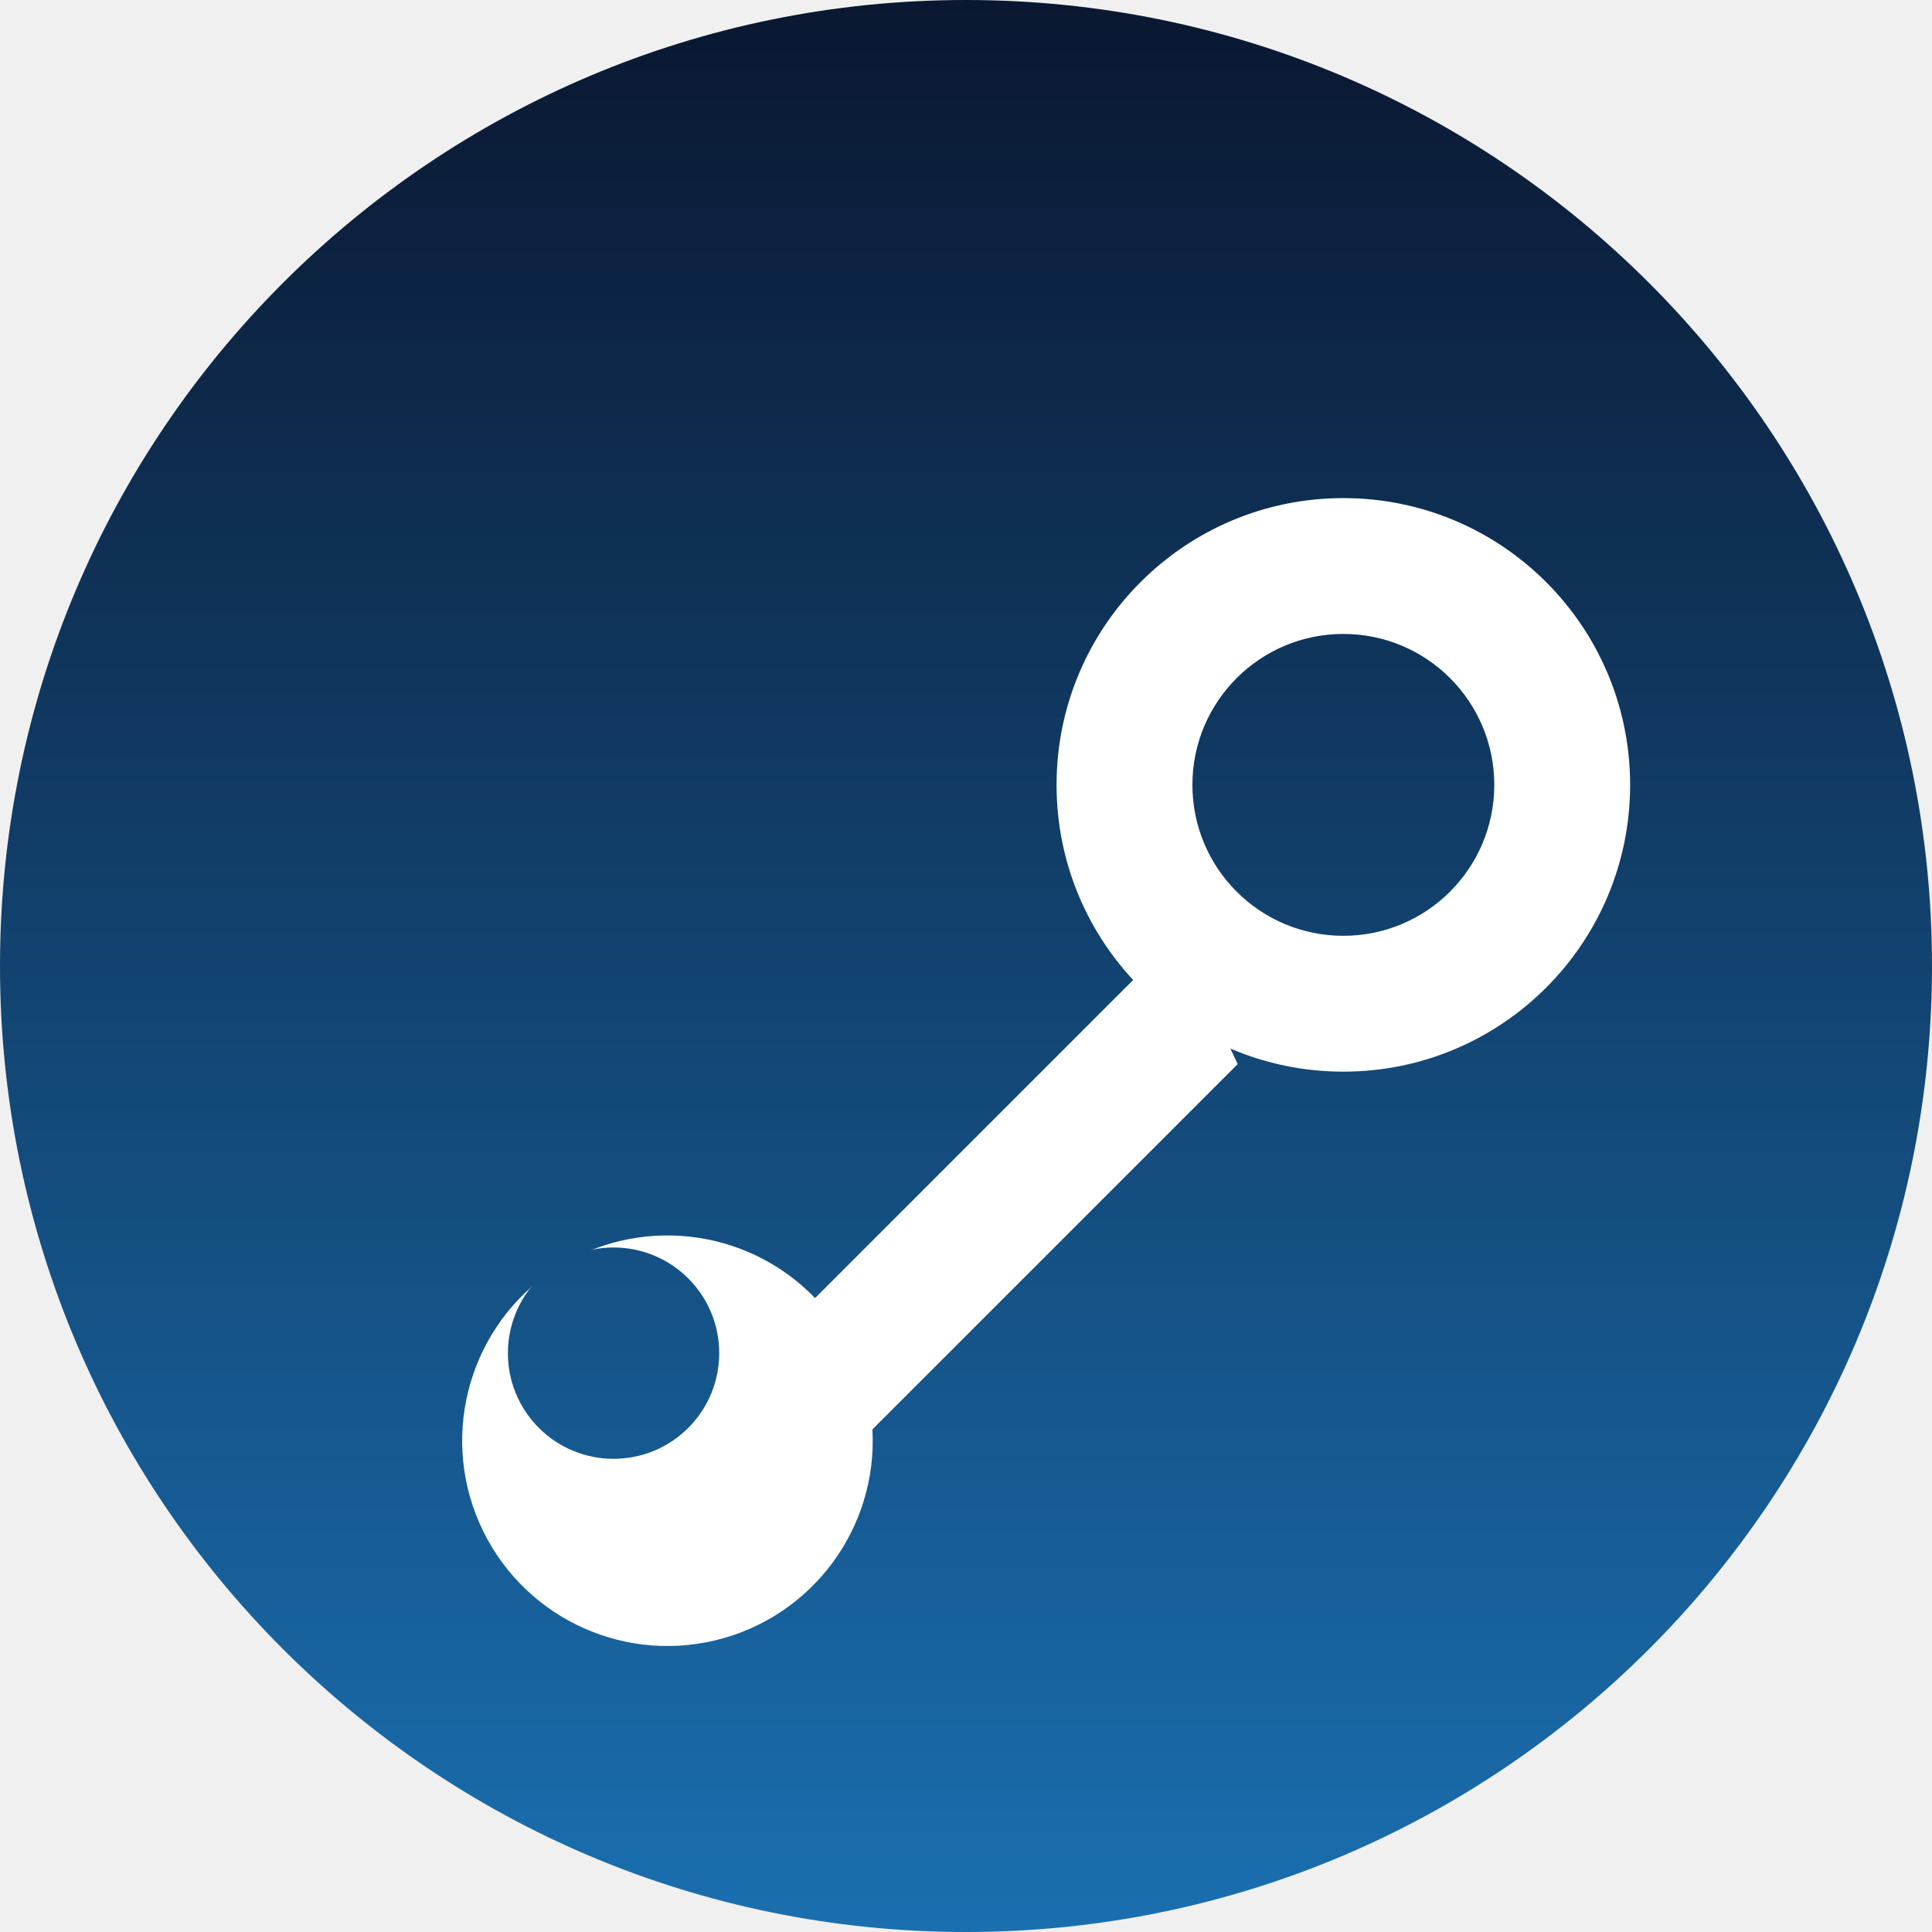
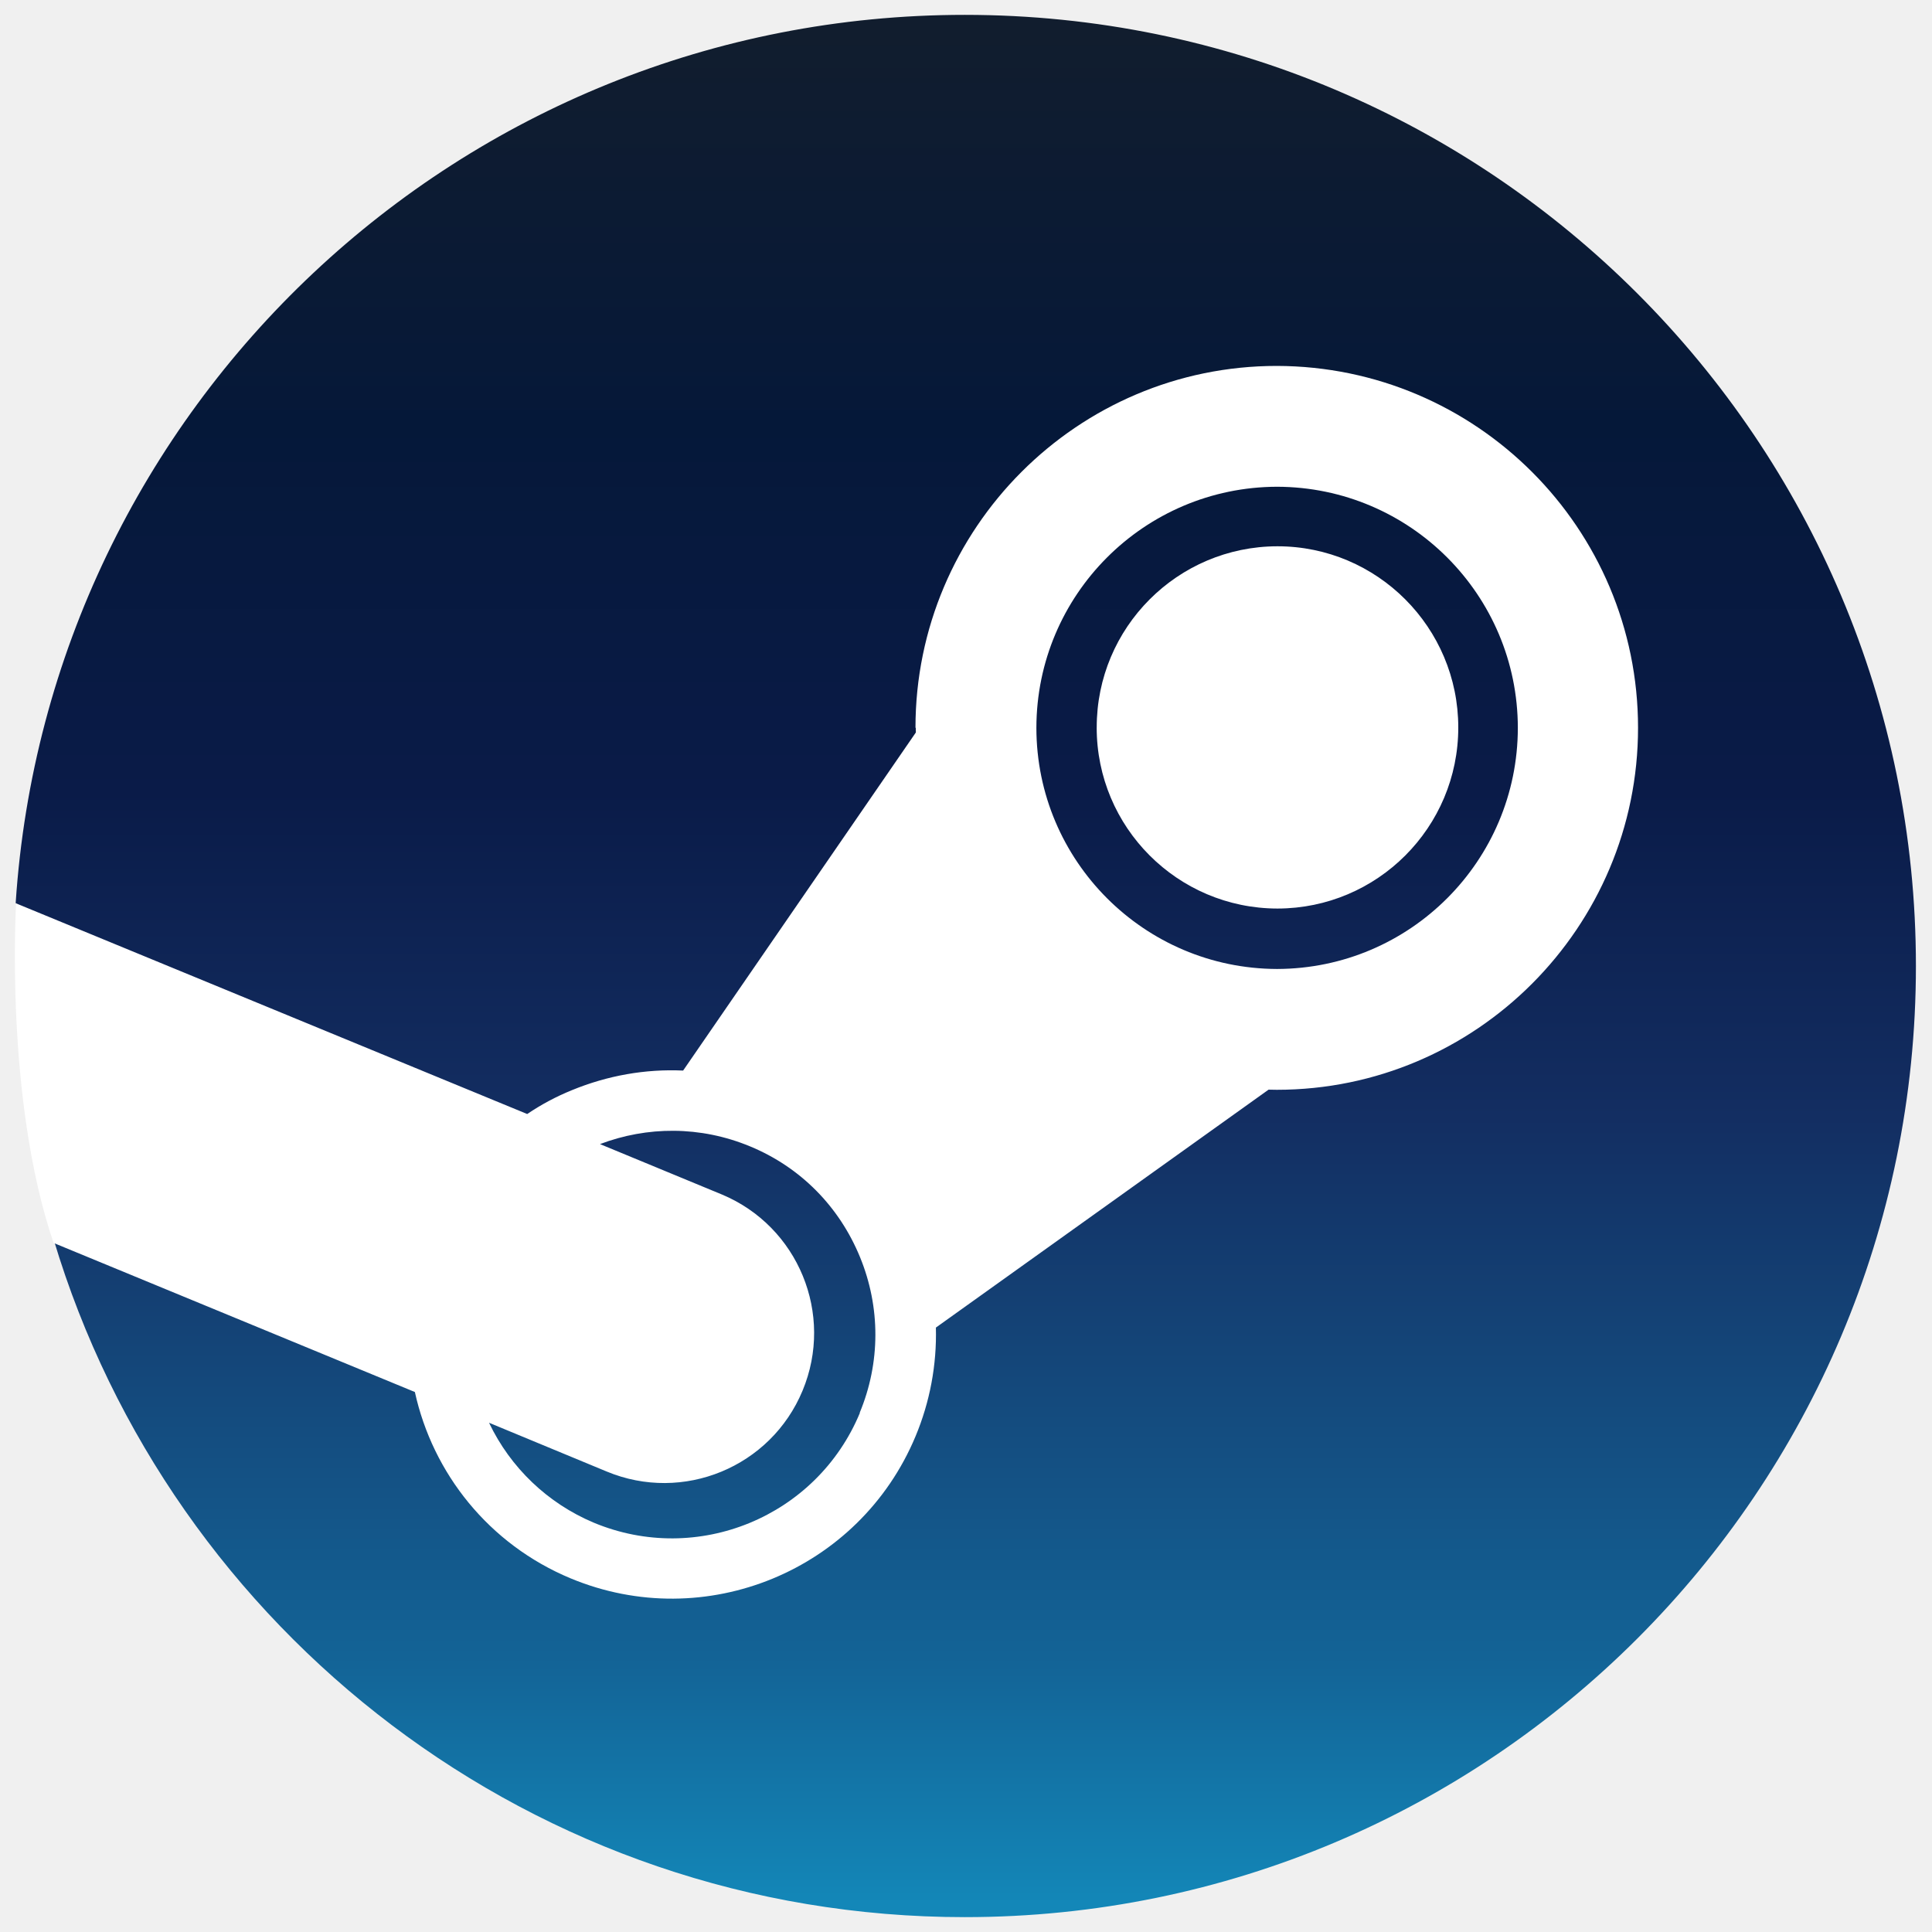
- <svg xmlns="http://www.w3.org/2000/svg" width="30" height="30" viewBox="0 0 128 128" aria-hidden="true">
+ <svg xmlns="http://www.w3.org/2000/svg" xmlns:xlink="http://www.w3.org/1999/xlink" viewBox="0 0 65 65" fill="#fff">
+   <use xlink:href="#B" x=".5" y=".5" />
  <defs>
-     <linearGradient id="steam-bg" x1="64" y1="0" x2="64" y2="128" gradientUnits="userSpaceOnUse">
-       <stop offset="0" stop-color="#0a1730" />
-       <stop offset="1" stop-color="#1a6fb0" />
+     <linearGradient id="A" x2="50%" x1="50%" y2="100%" y1="0%">
+       <stop stop-color="#111d2e" offset="0%" />
+       <stop stop-color="#051839" offset="21.2%" />
+       <stop stop-color="#0a1b48" offset="40.7%" />
+       <stop stop-color="#132e62" offset="58.1%" />
+       <stop stop-color="#144b7e" offset="73.8%" />
+       <stop stop-color="#136497" offset="87.3%" />
+       <stop stop-color="#1387b8" offset="100%" />
    </linearGradient>
  </defs>
-   <circle cx="64" cy="64" r="64" fill="url(#steam-bg)" />
-   <path fill="#fff" fill-rule="evenodd" d="M89 33a19 19 0 1 0 0 38 19 19 0 0 0 0-38Zm0 9a10 10 0 1 1 0 20 10 10 0 0 1 0-20Z" />
-   <path fill="#fff" d="m78 62-24 24a13.6 13.6 0 1 0 3.8 8.7L82 70.5 78 62Z" />
-   <path fill="url(#steam-bg)" fill-rule="evenodd" d="M45.6 94.6a7 7 0 1 1-9.9-9.9 7 7 0 0 1 9.9 9.9Z" />
+   <symbol id="B">
+     <g>
+       <path d="M1.305 41.202C5.259 54.386 17.488 64 31.959 64c17.673 0 32-14.327 32-32s-14.327-32-32-32C15.001 0 1.124 13.193.028 29.874c2.074 3.477 2.879 5.628 1.275 11.328z" fill="url(#A)" />
+       <path d="M30.31 23.985l.003.158-7.83 11.375c-1.268-.058-2.54.165-3.748.662a8.14 8.14 0 0 0-1.498.8L.042 29.893s-.398 6.546 1.26 11.424l12.156 5.016c.6 2.728 2.48 5.12 5.242 6.27a8.88 8.88 0 0 0 11.603-4.782 8.89 8.89 0 0 0 .684-3.656L42.18 36.16l.275.005c6.705 0 12.155-5.466 12.155-12.18s-5.44-12.16-12.155-12.174c-6.702 0-12.155 5.46-12.155 12.174zm-1.88 23.05c-1.454 3.5-5.466 5.147-8.953 3.694a6.84 6.84 0 0 1-3.524-3.362l3.957 1.64a5.04 5.04 0 0 0 6.591-2.719 5.05 5.05 0 0 0-2.715-6.601l-4.1-1.695c1.578-.6 3.372-.62 5.05.077 1.7.703 3 2.027 3.696 3.72s.692 3.56-.01 5.246M42.466 32.1a8.12 8.12 0 0 1-8.098-8.113 8.12 8.12 0 0 1 8.098-8.111 8.12 8.12 0 0 1 8.1 8.111 8.12 8.12 0 0 1-8.1 8.113m-6.068-8.126a6.09 6.09 0 0 1 6.08-6.095c3.355 0 6.084 2.73 6.084 6.095a6.09 6.09 0 0 1-6.084 6.093 6.09 6.09 0 0 1-6.081-6.093z" />
+     </g>
+   </symbol>
</svg>
